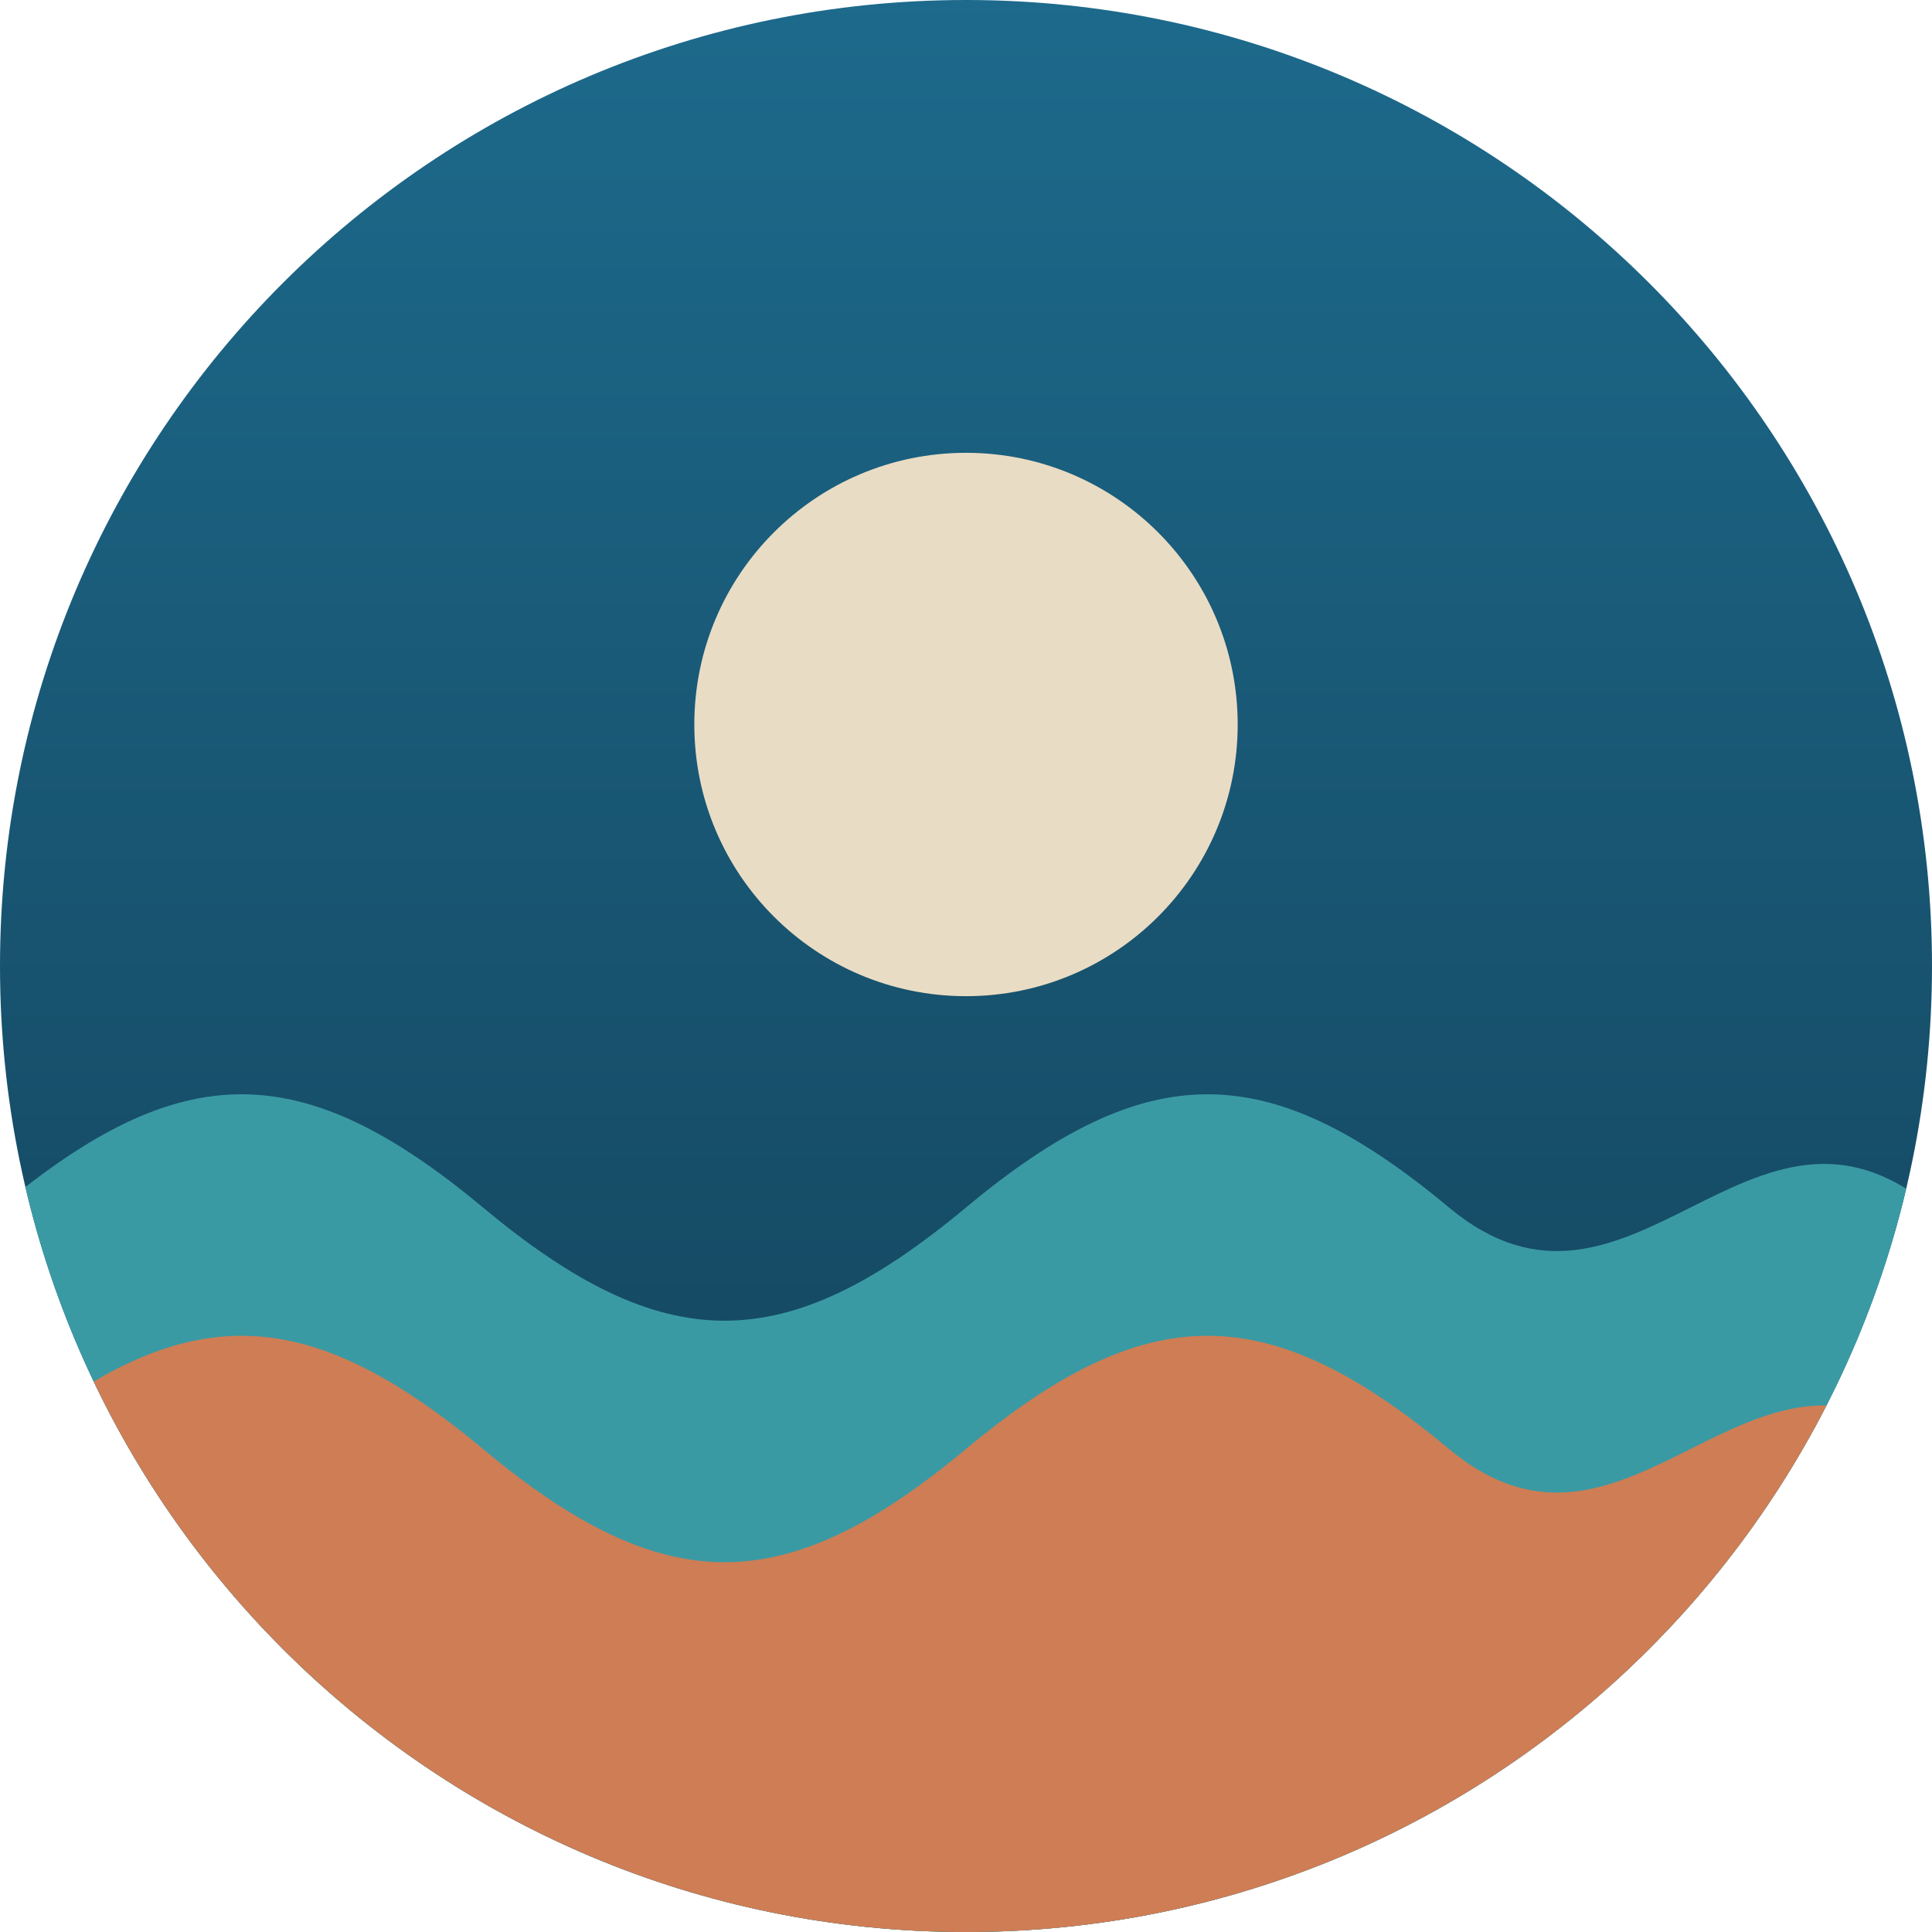
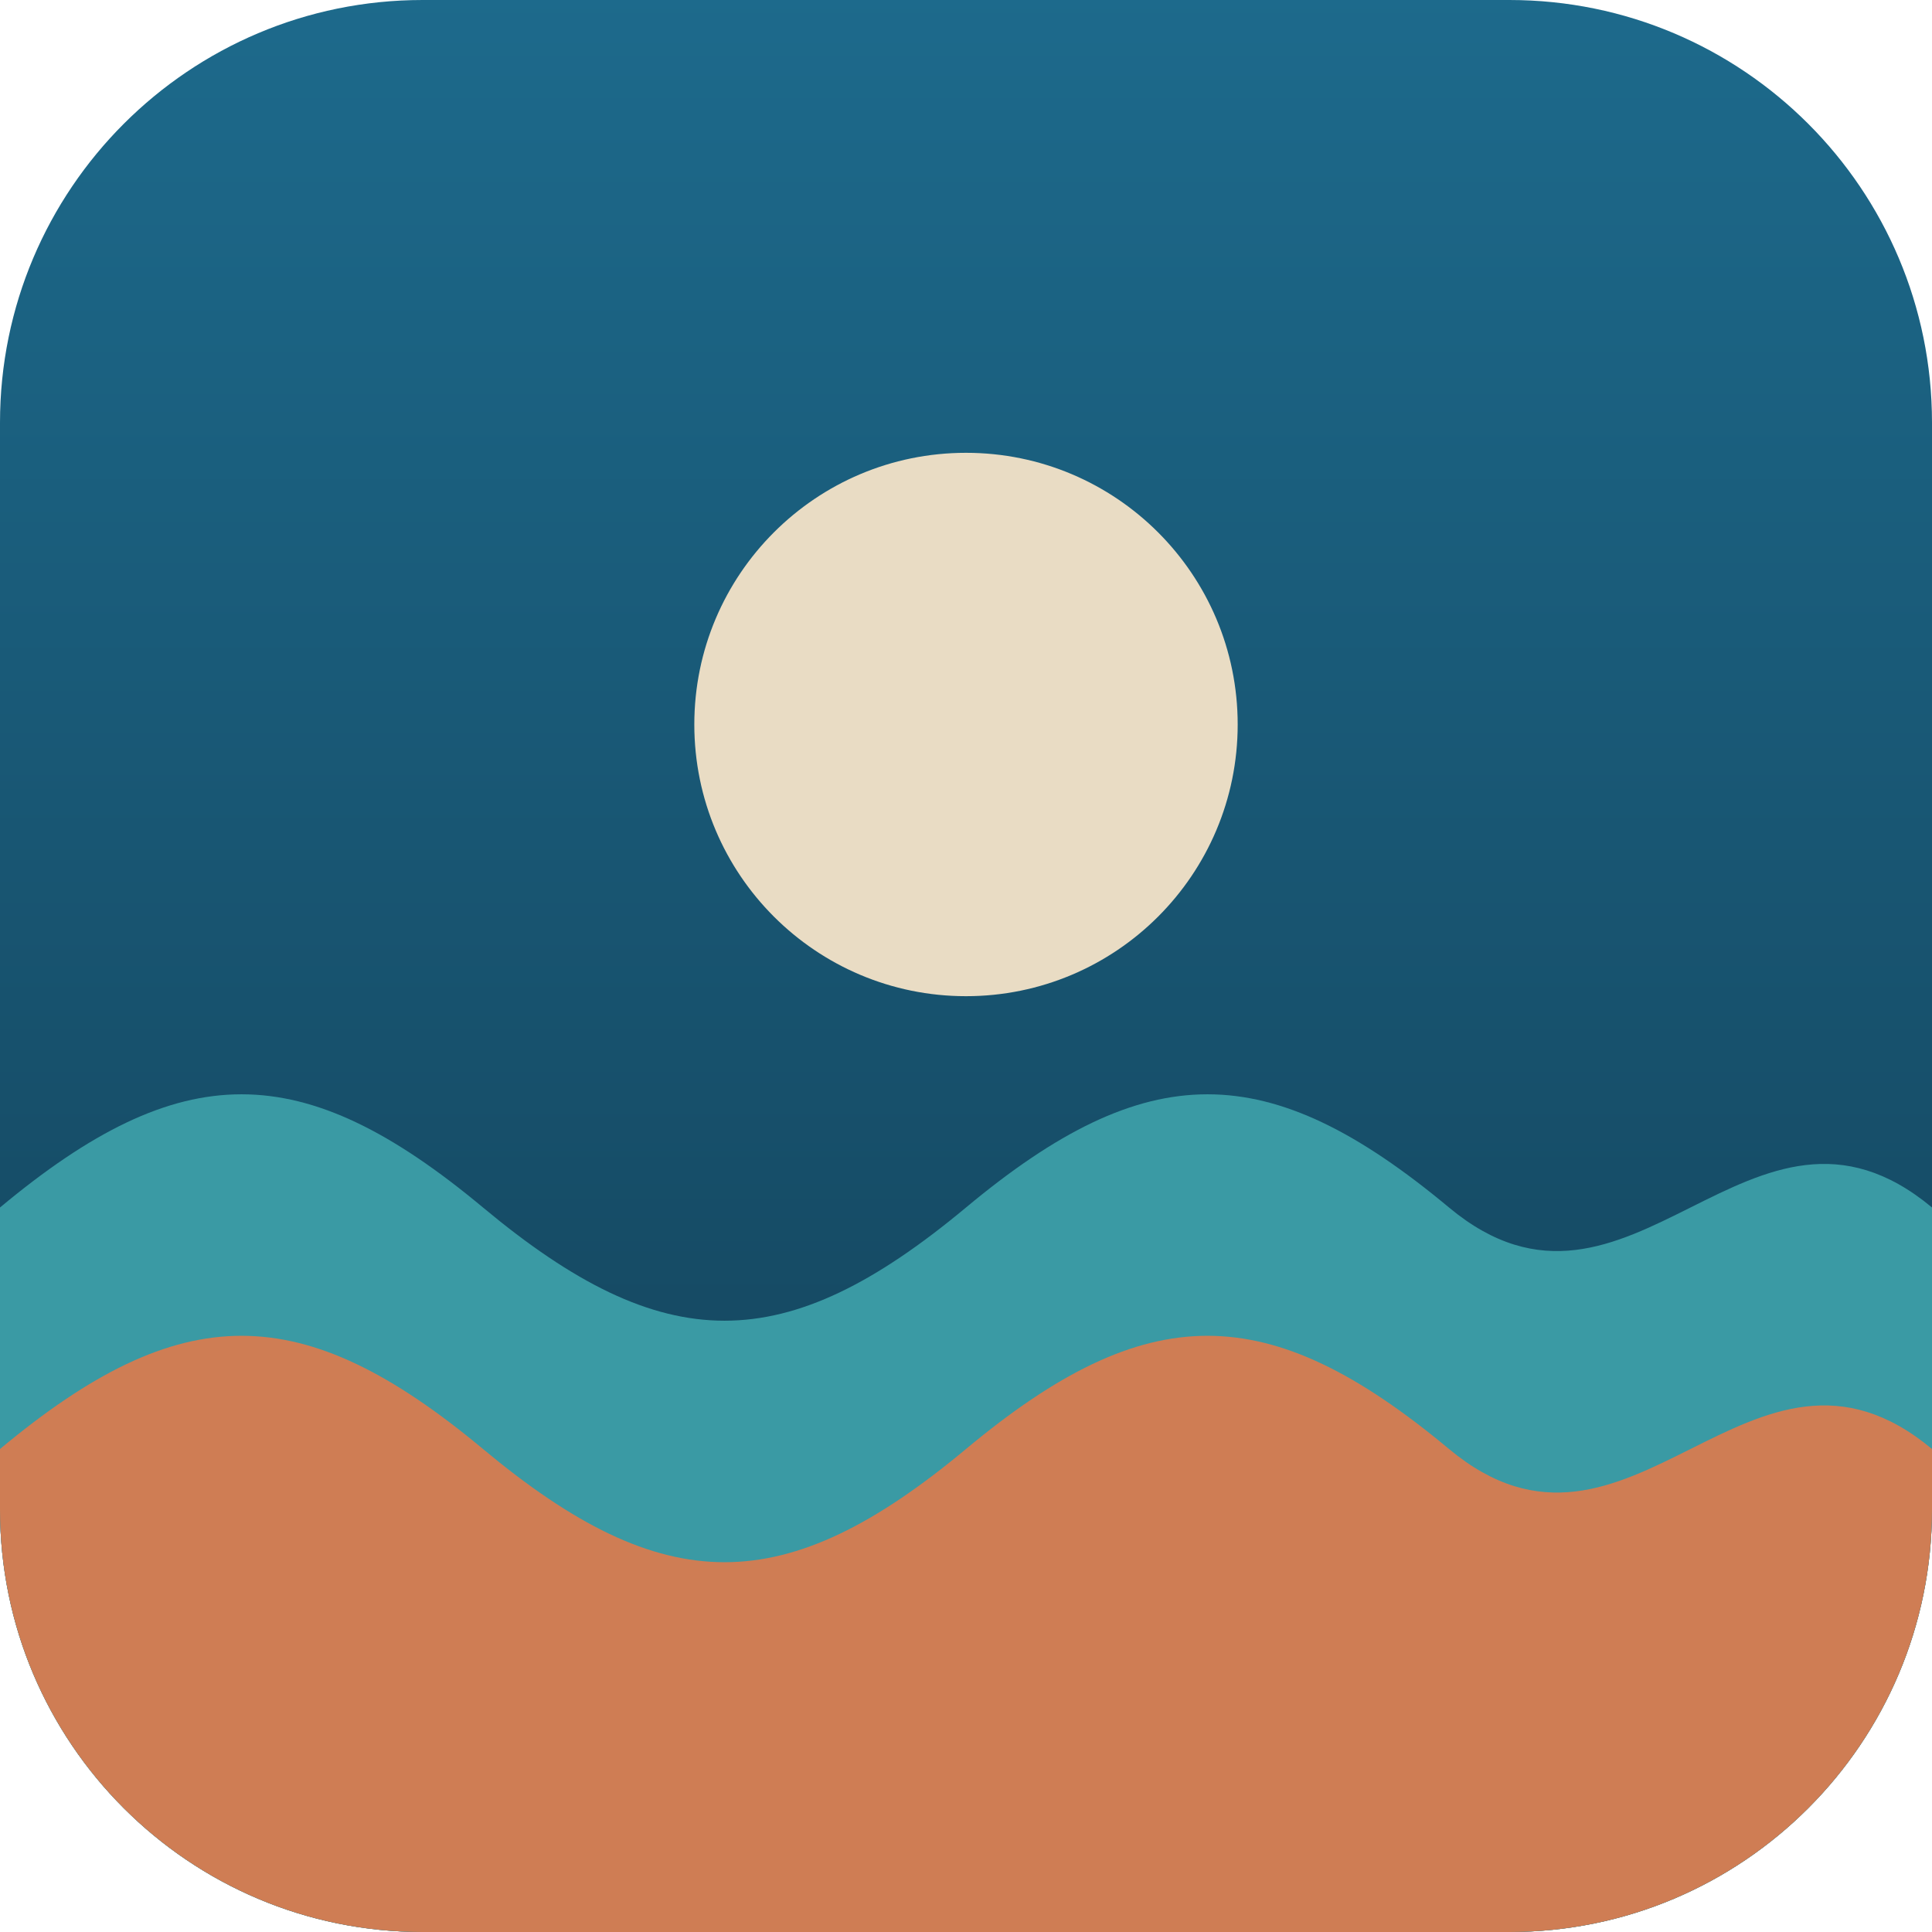
<svg xmlns="http://www.w3.org/2000/svg" viewBox="0 0 64 64">
  <defs>
    <linearGradient id="sea" x1="0" y1="0" x2="0" y2="1">
      <stop offset="0%" stop-color="#1d6a8c" />
      <stop offset="100%" stop-color="#123c52" />
    </linearGradient>
-     <clipPath id="circleClip">
-       <circle cx="32" cy="32" r="32" />
+     <clipPath id="squircleClip">
+       <rect x="0" y="0" width="64" height="64" rx="14" ry="14" />
    </clipPath>
  </defs>
-   <circle cx="32" cy="32" r="32" fill="url(#sea)" />
-   <g clip-path="url(#circleClip)">
+   <rect x="0" y="0" width="64" height="64" rx="14" ry="14" fill="url(#sea)" />
+   <g clip-path="url(#squircleClip)">
    <circle cx="32" cy="24" r="9" fill="#e9dcc4" />
    <path d="M0 40c6-5 10-5 16 0s10 5 16 0 10-5 16 0 10-5 16 0v24H0z" fill="#3a9aa4" />
    <path d="M0 48c6-5 10-5 16 0s10 5 16 0 10-5 16 0 10-5 16 0v16H0z" fill="#cf7d54" />
  </g>
</svg>
